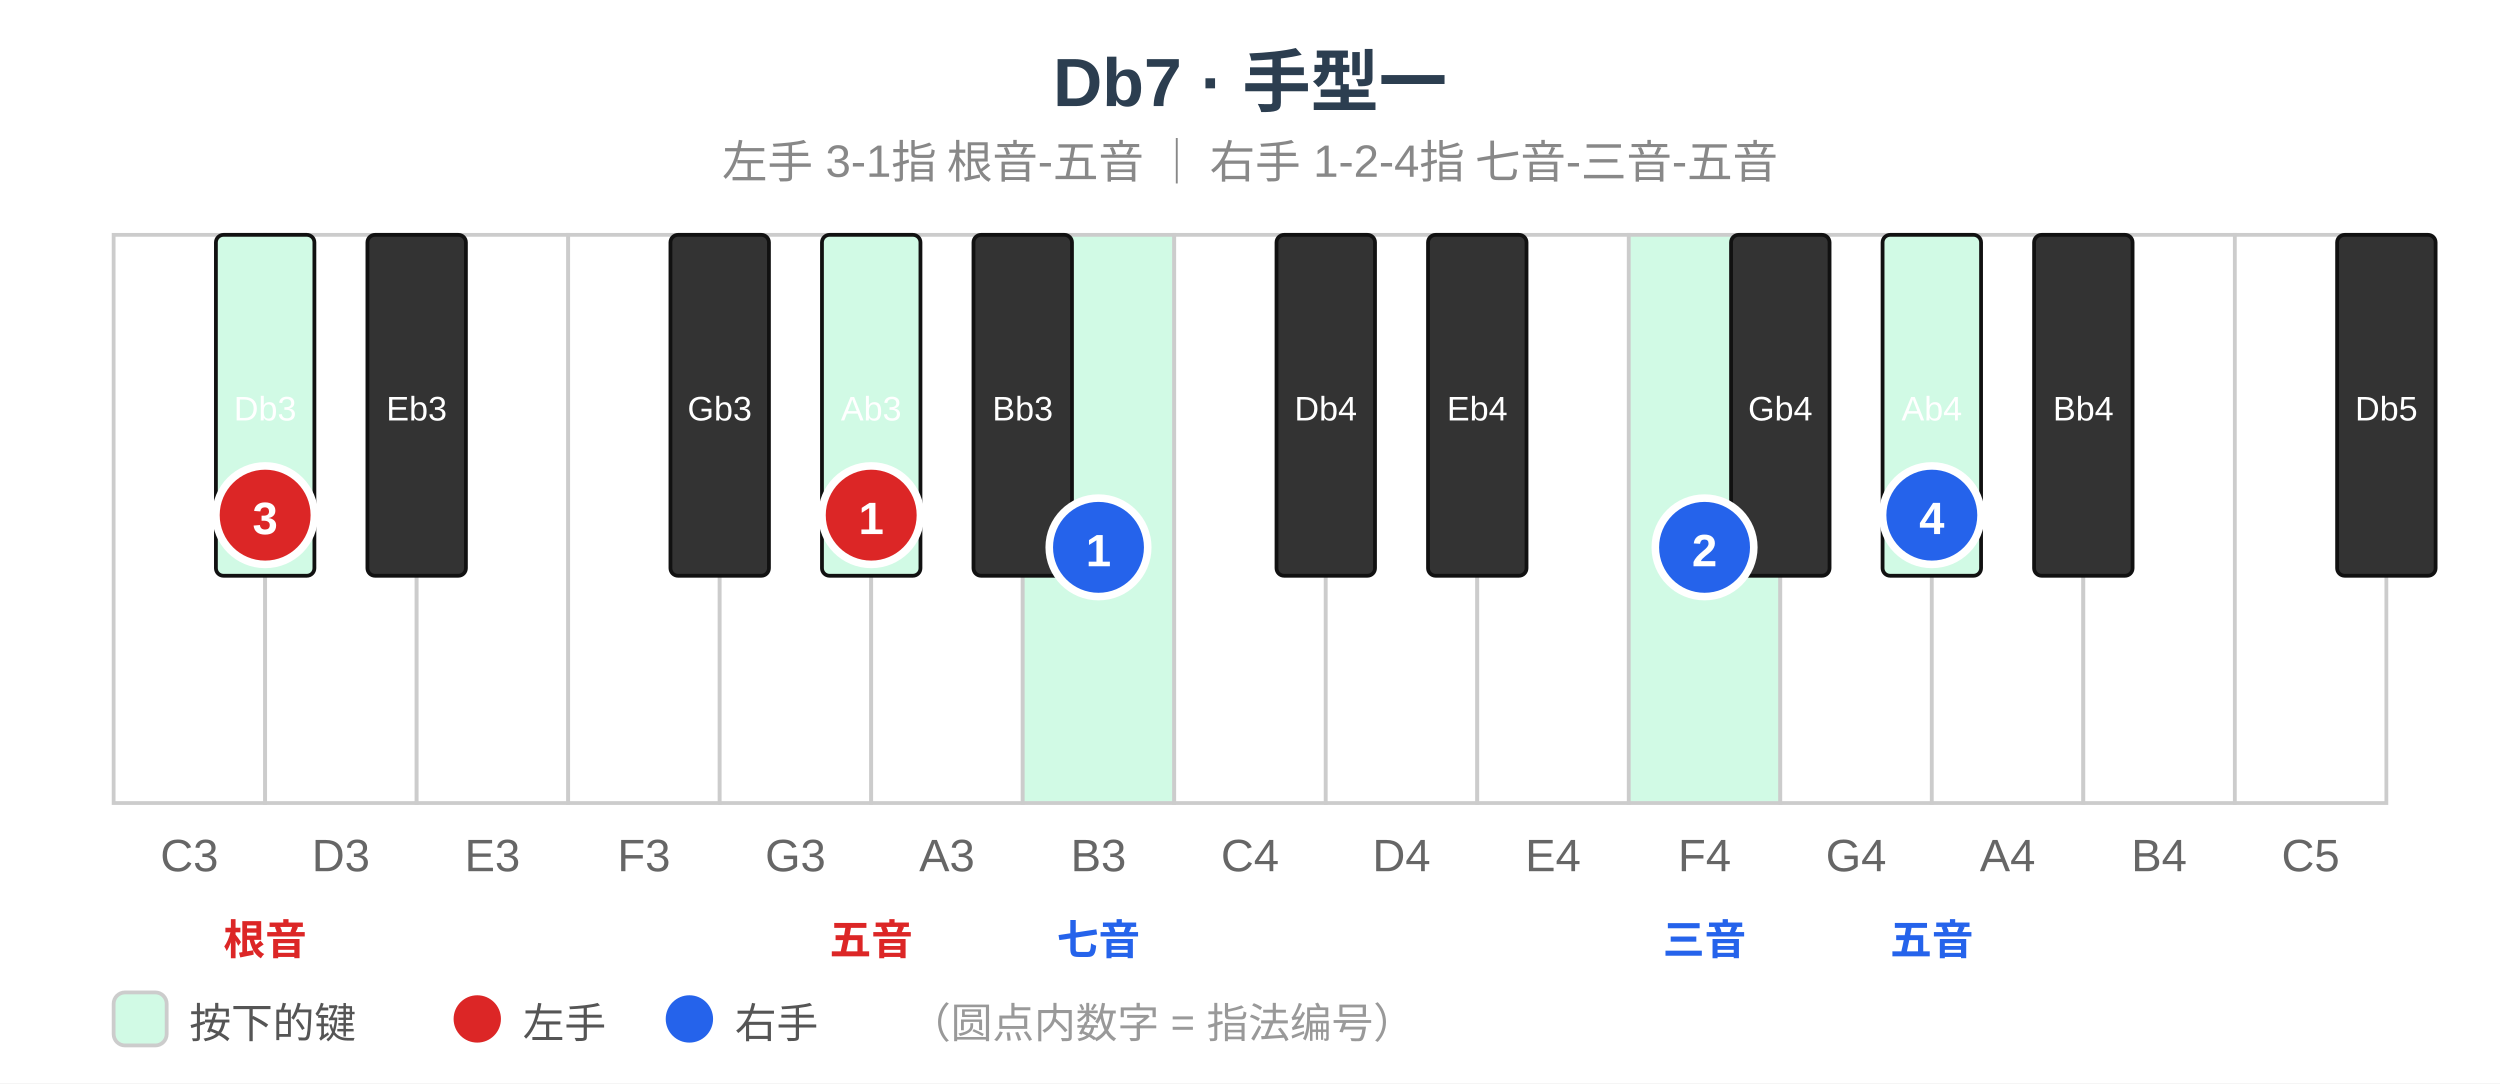
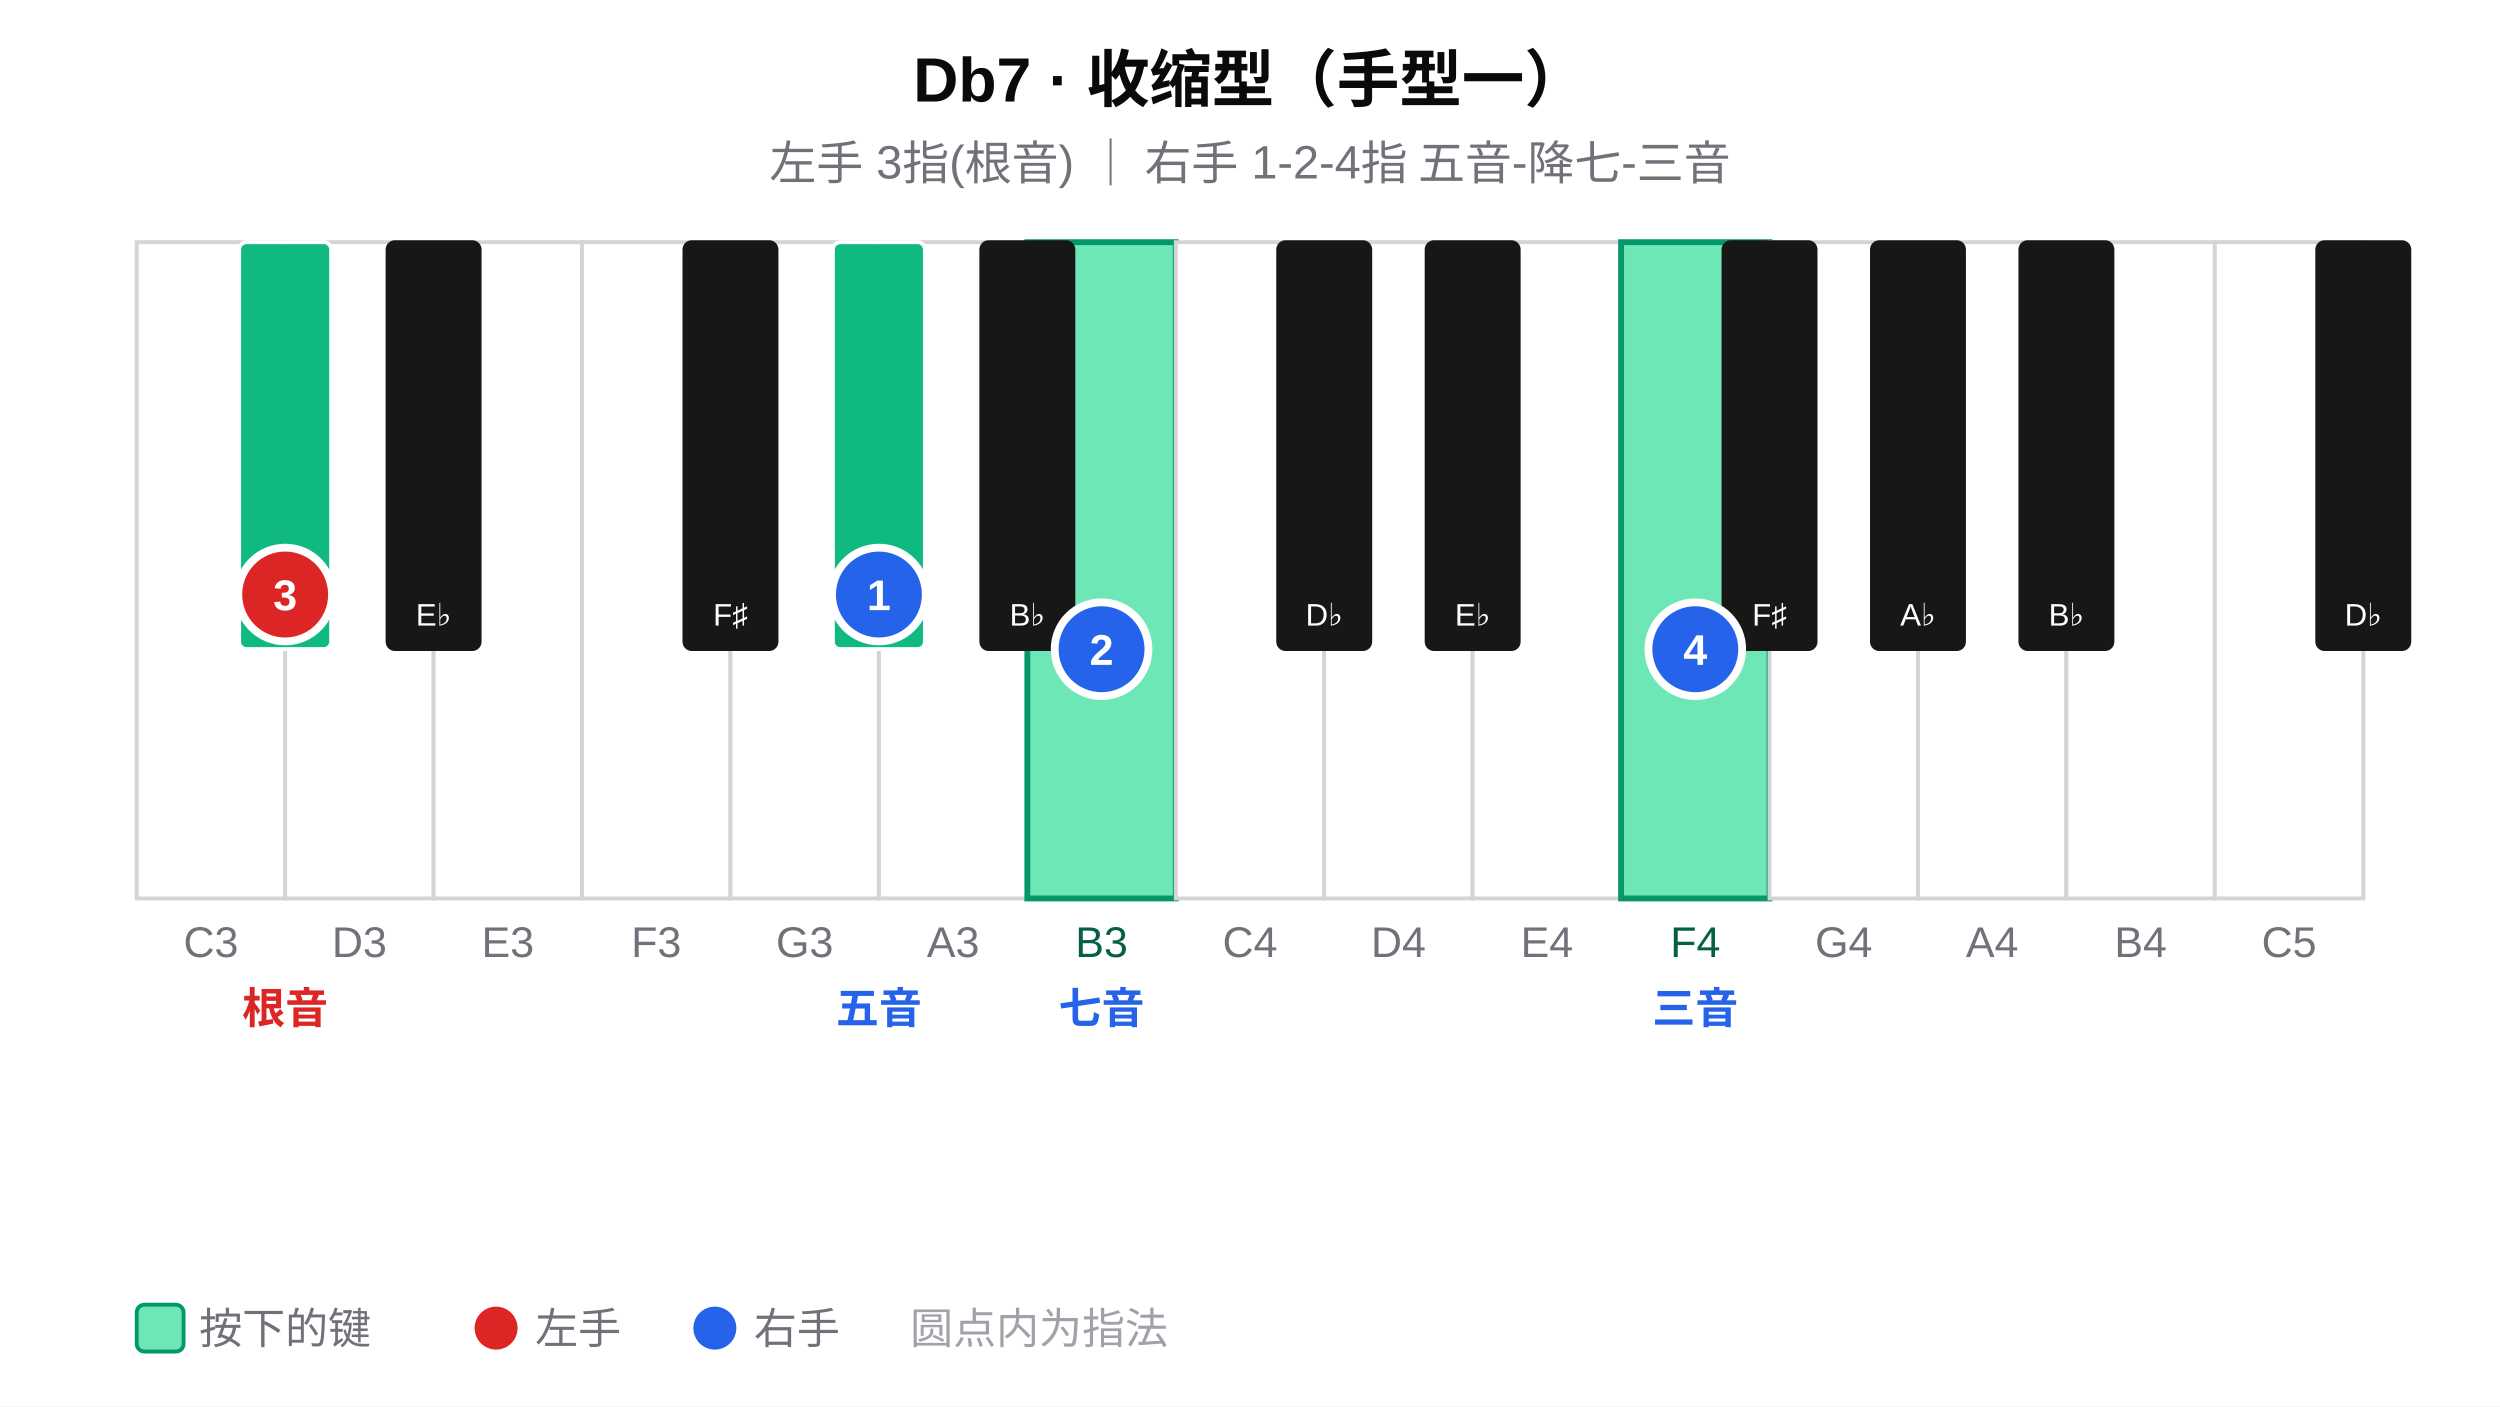
- <svg xmlns="http://www.w3.org/2000/svg" viewBox="0 0 660 286" width="660" height="286">
-   <rect width="660" height="286" fill="#ffffff" />
-   <text x="330.0" y="28" text-anchor="middle" font-family="Arial,sans-serif" font-size="18" font-weight="bold" fill="#2c3e50">Db7 · 手型一</text>
-   <text x="330.0" y="47" text-anchor="middle" font-family="Arial,sans-serif" font-size="12" fill="#888">左手 3-1指 根音-五音 ｜ 右手 1-2-4指 七音-三音-五音</text>
-   <rect x="30.0" y="62" width="40" height="150" fill="white" stroke="#ccc" stroke-width="1" />
-   <text x="50.0" y="230" text-anchor="middle" font-family="Arial,sans-serif" font-size="12" fill="#666">C3</text>
-   <rect x="70.0" y="62" width="40" height="150" fill="white" stroke="#ccc" stroke-width="1" />
-   <text x="90.0" y="230" text-anchor="middle" font-family="Arial,sans-serif" font-size="12" fill="#666">D3</text>
-   <rect x="110.0" y="62" width="40" height="150" fill="white" stroke="#ccc" stroke-width="1" />
-   <text x="130.0" y="230" text-anchor="middle" font-family="Arial,sans-serif" font-size="12" fill="#666">E3</text>
-   <rect x="150.0" y="62" width="40" height="150" fill="white" stroke="#ccc" stroke-width="1" />
-   <text x="170.0" y="230" text-anchor="middle" font-family="Arial,sans-serif" font-size="12" fill="#666">F3</text>
-   <rect x="190.0" y="62" width="40" height="150" fill="white" stroke="#ccc" stroke-width="1" />
-   <text x="210.0" y="230" text-anchor="middle" font-family="Arial,sans-serif" font-size="12" fill="#666">G3</text>
-   <rect x="230.0" y="62" width="40" height="150" fill="white" stroke="#ccc" stroke-width="1" />
-   <text x="250.0" y="230" text-anchor="middle" font-family="Arial,sans-serif" font-size="12" fill="#666">A3</text>
-   <rect x="270.0" y="62" width="40" height="150" fill="#d1fae5" stroke="#ccc" stroke-width="1" />
-   <text x="290.0" y="230" text-anchor="middle" font-family="Arial,sans-serif" font-size="12" fill="#666">B3</text>
-   <rect x="310.0" y="62" width="40" height="150" fill="white" stroke="#ccc" stroke-width="1" />
-   <text x="330.0" y="230" text-anchor="middle" font-family="Arial,sans-serif" font-size="12" fill="#666">C4</text>
-   <rect x="350.0" y="62" width="40" height="150" fill="white" stroke="#ccc" stroke-width="1" />
-   <text x="370.0" y="230" text-anchor="middle" font-family="Arial,sans-serif" font-size="12" fill="#666">D4</text>
-   <rect x="390.0" y="62" width="40" height="150" fill="white" stroke="#ccc" stroke-width="1" />
-   <text x="410.0" y="230" text-anchor="middle" font-family="Arial,sans-serif" font-size="12" fill="#666">E4</text>
-   <rect x="430.0" y="62" width="40" height="150" fill="#d1fae5" stroke="#ccc" stroke-width="1" />
-   <text x="450.0" y="230" text-anchor="middle" font-family="Arial,sans-serif" font-size="12" fill="#666">F4</text>
-   <rect x="470.0" y="62" width="40" height="150" fill="white" stroke="#ccc" stroke-width="1" />
-   <text x="490.0" y="230" text-anchor="middle" font-family="Arial,sans-serif" font-size="12" fill="#666">G4</text>
-   <rect x="510.0" y="62" width="40" height="150" fill="white" stroke="#ccc" stroke-width="1" />
-   <text x="530.0" y="230" text-anchor="middle" font-family="Arial,sans-serif" font-size="12" fill="#666">A4</text>
-   <rect x="550.0" y="62" width="40" height="150" fill="white" stroke="#ccc" stroke-width="1" />
-   <text x="570.0" y="230" text-anchor="middle" font-family="Arial,sans-serif" font-size="12" fill="#666">B4</text>
-   <rect x="590.0" y="62" width="40" height="150" fill="white" stroke="#ccc" stroke-width="1" />
-   <text x="610.0" y="230" text-anchor="middle" font-family="Arial,sans-serif" font-size="12" fill="#666">C5</text>
-   <rect x="57.0" y="62" width="26" height="90" fill="#d1fae5" stroke="#111" stroke-width="1" rx="2" />
-   <text x="70.0" y="111.0" text-anchor="middle" font-family="Arial,sans-serif" font-size="9" fill="#fff">Db3</text>
-   <rect x="97.0" y="62" width="26" height="90" fill="#333" stroke="#111" stroke-width="1" rx="2" />
-   <text x="110.0" y="111.0" text-anchor="middle" font-family="Arial,sans-serif" font-size="9" fill="#fff">Eb3</text>
-   <rect x="177.0" y="62" width="26" height="90" fill="#333" stroke="#111" stroke-width="1" rx="2" />
-   <text x="190.0" y="111.0" text-anchor="middle" font-family="Arial,sans-serif" font-size="9" fill="#fff">Gb3</text>
-   <rect x="217.0" y="62" width="26" height="90" fill="#d1fae5" stroke="#111" stroke-width="1" rx="2" />
-   <text x="230.0" y="111.0" text-anchor="middle" font-family="Arial,sans-serif" font-size="9" fill="#fff">Ab3</text>
-   <rect x="257.0" y="62" width="26" height="90" fill="#333" stroke="#111" stroke-width="1" rx="2" />
-   <text x="270.0" y="111.0" text-anchor="middle" font-family="Arial,sans-serif" font-size="9" fill="#fff">Bb3</text>
-   <rect x="337.0" y="62" width="26" height="90" fill="#333" stroke="#111" stroke-width="1" rx="2" />
-   <text x="350.0" y="111.0" text-anchor="middle" font-family="Arial,sans-serif" font-size="9" fill="#fff">Db4</text>
-   <rect x="377.0" y="62" width="26" height="90" fill="#333" stroke="#111" stroke-width="1" rx="2" />
-   <text x="390.0" y="111.0" text-anchor="middle" font-family="Arial,sans-serif" font-size="9" fill="#fff">Eb4</text>
-   <rect x="457.0" y="62" width="26" height="90" fill="#333" stroke="#111" stroke-width="1" rx="2" />
-   <text x="470.0" y="111.0" text-anchor="middle" font-family="Arial,sans-serif" font-size="9" fill="#fff">Gb4</text>
-   <rect x="497.0" y="62" width="26" height="90" fill="#d1fae5" stroke="#111" stroke-width="1" rx="2" />
-   <text x="510.0" y="111.0" text-anchor="middle" font-family="Arial,sans-serif" font-size="9" fill="#fff">Ab4</text>
-   <rect x="537.0" y="62" width="26" height="90" fill="#333" stroke="#111" stroke-width="1" rx="2" />
-   <text x="550.0" y="111.0" text-anchor="middle" font-family="Arial,sans-serif" font-size="9" fill="#fff">Bb4</text>
-   <rect x="617.0" y="62" width="26" height="90" fill="#333" stroke="#111" stroke-width="1" rx="2" />
-   <text x="630.0" y="111.0" text-anchor="middle" font-family="Arial,sans-serif" font-size="9" fill="#fff">Db5</text>
-   <circle cx="70.0" cy="136.0" r="13" fill="#dc2626" stroke="white" stroke-width="2" />
-   <text x="70.0" y="141.0" text-anchor="middle" font-family="Arial,sans-serif" font-size="12" font-weight="bold" fill="white">3</text>
-   <text x="70.0" y="252" text-anchor="middle" font-family="Arial,sans-serif" font-size="11" font-weight="bold" fill="#dc2626">根音</text>
-   <circle cx="230.0" cy="136.0" r="13" fill="#dc2626" stroke="white" stroke-width="2" />
-   <text x="230.0" y="141.0" text-anchor="middle" font-family="Arial,sans-serif" font-size="12" font-weight="bold" fill="white">1</text>
-   <text x="230.0" y="252" text-anchor="middle" font-family="Arial,sans-serif" font-size="11" font-weight="bold" fill="#dc2626">五音</text>
-   <circle cx="290.0" cy="144.5" r="13" fill="#2563eb" stroke="white" stroke-width="2" />
-   <text x="290.0" y="149.5" text-anchor="middle" font-family="Arial,sans-serif" font-size="12" font-weight="bold" fill="white">1</text>
-   <text x="290.0" y="252" text-anchor="middle" font-family="Arial,sans-serif" font-size="11" font-weight="bold" fill="#2563eb">七音</text>
-   <circle cx="450.0" cy="144.5" r="13" fill="#2563eb" stroke="white" stroke-width="2" />
-   <text x="450.0" y="149.5" text-anchor="middle" font-family="Arial,sans-serif" font-size="12" font-weight="bold" fill="white">2</text>
-   <text x="450.0" y="252" text-anchor="middle" font-family="Arial,sans-serif" font-size="11" font-weight="bold" fill="#2563eb">三音</text>
-   <circle cx="510.0" cy="136.0" r="13" fill="#2563eb" stroke="white" stroke-width="2" />
-   <text x="510.0" y="141.0" text-anchor="middle" font-family="Arial,sans-serif" font-size="12" font-weight="bold" fill="white">4</text>
-   <text x="510.0" y="252" text-anchor="middle" font-family="Arial,sans-serif" font-size="11" font-weight="bold" fill="#2563eb">五音</text>
-   <rect x="30.0" y="262" width="14" height="14" rx="3" fill="#d1fae5" stroke="#ccc" stroke-width="1" />
-   <text x="50.0" y="274" font-family="Arial,sans-serif" font-size="11" fill="#555">按下的键</text>
-   <circle cx="126.0" cy="269" r="7" fill="#dc2626" stroke="white" stroke-width="1.5" />
-   <text x="138.0" y="274" font-family="Arial,sans-serif" font-size="11" fill="#555">左手</text>
-   <circle cx="182.0" cy="269" r="7" fill="#2563eb" stroke="white" stroke-width="1.5" />
-   <text x="194.0" y="274" font-family="Arial,sans-serif" font-size="11" fill="#555">右手</text>
-   <text x="240.0" y="274" font-family="Arial,sans-serif" font-size="11" fill="#999">（圆点内数字 = 指法编号）</text>
+ <svg xmlns="http://www.w3.org/2000/svg" viewBox="0 0 640 360" width="640" height="360">
+   <rect width="640" height="360" fill="#FFFFFF" />
+   <text x="320.0" y="26" text-anchor="middle" font-family="Arial, Helvetica, sans-serif" font-size="16" font-weight="bold" fill="#0A0A0A">Db7 · 收缩型（手型一）</text>
+   <text x="320.0" y="46" text-anchor="middle" font-family="Arial, Helvetica, sans-serif" font-size="12" fill="#71717A">左手 3指(根音) ｜ 右手 1-2-4指 五音-降七-三音</text>
+   <rect x="35.00" y="62.00" width="38.00" height="168.00" rx="0" ry="0" fill="#FFFFFF" stroke="#D4D4D8" stroke-width="1" />
+   <text x="54.00" y="245.00" text-anchor="middle" font-family="Arial, Helvetica, sans-serif" font-size="11" fill="#71717A">C3</text>
+   <rect x="73.00" y="62.00" width="38.00" height="168.00" rx="0" ry="0" fill="#FFFFFF" stroke="#D4D4D8" stroke-width="1" />
+   <text x="92.00" y="245.00" text-anchor="middle" font-family="Arial, Helvetica, sans-serif" font-size="11" fill="#71717A">D3</text>
+   <rect x="111.00" y="62.00" width="38.00" height="168.00" rx="0" ry="0" fill="#FFFFFF" stroke="#D4D4D8" stroke-width="1" />
+   <text x="130.00" y="245.00" text-anchor="middle" font-family="Arial, Helvetica, sans-serif" font-size="11" fill="#71717A">E3</text>
+   <rect x="149.00" y="62.00" width="38.00" height="168.00" rx="0" ry="0" fill="#FFFFFF" stroke="#D4D4D8" stroke-width="1" />
+   <text x="168.00" y="245.00" text-anchor="middle" font-family="Arial, Helvetica, sans-serif" font-size="11" fill="#71717A">F3</text>
+   <rect x="187.00" y="62.00" width="38.00" height="168.00" rx="0" ry="0" fill="#FFFFFF" stroke="#D4D4D8" stroke-width="1" />
+   <text x="206.00" y="245.00" text-anchor="middle" font-family="Arial, Helvetica, sans-serif" font-size="11" fill="#71717A">G3</text>
+   <rect x="225.00" y="62.00" width="38.00" height="168.00" rx="0" ry="0" fill="#FFFFFF" stroke="#D4D4D8" stroke-width="1" />
+   <text x="244.00" y="245.00" text-anchor="middle" font-family="Arial, Helvetica, sans-serif" font-size="11" fill="#71717A">A3</text>
+   <rect x="263.00" y="62.00" width="38.00" height="168.00" rx="0" ry="0" fill="#6EE7B7" stroke="#059669" stroke-width="1.5" />
+   <text x="282.00" y="245.00" text-anchor="middle" font-family="Arial, Helvetica, sans-serif" font-size="11" fill="#065F46">B3</text>
+   <rect x="301.00" y="62.00" width="38.00" height="168.00" rx="0" ry="0" fill="#FFFFFF" stroke="#D4D4D8" stroke-width="1" />
+   <text x="320.00" y="245.00" text-anchor="middle" font-family="Arial, Helvetica, sans-serif" font-size="11" fill="#71717A">C4</text>
+   <rect x="339.00" y="62.00" width="38.00" height="168.00" rx="0" ry="0" fill="#FFFFFF" stroke="#D4D4D8" stroke-width="1" />
+   <text x="358.00" y="245.00" text-anchor="middle" font-family="Arial, Helvetica, sans-serif" font-size="11" fill="#71717A">D4</text>
+   <rect x="377.00" y="62.00" width="38.00" height="168.00" rx="0" ry="0" fill="#FFFFFF" stroke="#D4D4D8" stroke-width="1" />
+   <text x="396.00" y="245.00" text-anchor="middle" font-family="Arial, Helvetica, sans-serif" font-size="11" fill="#71717A">E4</text>
+   <rect x="415.00" y="62.00" width="38.00" height="168.00" rx="0" ry="0" fill="#6EE7B7" stroke="#059669" stroke-width="1.5" />
+   <text x="434.00" y="245.00" text-anchor="middle" font-family="Arial, Helvetica, sans-serif" font-size="11" fill="#065F46">F4</text>
+   <rect x="453.00" y="62.00" width="38.00" height="168.00" rx="0" ry="0" fill="#FFFFFF" stroke="#D4D4D8" stroke-width="1" />
+   <text x="472.00" y="245.00" text-anchor="middle" font-family="Arial, Helvetica, sans-serif" font-size="11" fill="#71717A">G4</text>
+   <rect x="491.00" y="62.00" width="38.00" height="168.00" rx="0" ry="0" fill="#FFFFFF" stroke="#D4D4D8" stroke-width="1" />
+   <text x="510.00" y="245.00" text-anchor="middle" font-family="Arial, Helvetica, sans-serif" font-size="11" fill="#71717A">A4</text>
+   <rect x="529.00" y="62.00" width="38.00" height="168.00" rx="0" ry="0" fill="#FFFFFF" stroke="#D4D4D8" stroke-width="1" />
+   <text x="548.00" y="245.00" text-anchor="middle" font-family="Arial, Helvetica, sans-serif" font-size="11" fill="#71717A">B4</text>
+   <rect x="567.00" y="62.00" width="38.00" height="168.00" rx="0" ry="0" fill="#FFFFFF" stroke="#D4D4D8" stroke-width="1" />
+   <text x="586.00" y="245.00" text-anchor="middle" font-family="Arial, Helvetica, sans-serif" font-size="11" fill="#71717A">C5</text>
+   <rect x="61.22" y="62.00" width="23.56" height="104.16" rx="1.88" fill="#10B981" stroke="#FFFFFF" stroke-width="1" />
+   <text x="73.00" y="160.16" text-anchor="middle" font-family="Arial, Helvetica, sans-serif" font-size="8" fill="#FFFFFF">D♭</text>
+   <rect x="99.22" y="62.00" width="23.56" height="104.16" rx="1.88" fill="#171717" stroke="#171717" stroke-width="1" />
+   <text x="111.00" y="160.16" text-anchor="middle" font-family="Arial, Helvetica, sans-serif" font-size="8" fill="#FFFFFF">E♭</text>
+   <rect x="175.22" y="62.00" width="23.56" height="104.16" rx="1.88" fill="#171717" stroke="#171717" stroke-width="1" />
+   <text x="187.00" y="160.16" text-anchor="middle" font-family="Arial, Helvetica, sans-serif" font-size="8" fill="#FFFFFF">F♯</text>
+   <rect x="213.22" y="62.00" width="23.56" height="104.16" rx="1.88" fill="#10B981" stroke="#FFFFFF" stroke-width="1" />
+   <text x="225.00" y="160.16" text-anchor="middle" font-family="Arial, Helvetica, sans-serif" font-size="8" fill="#FFFFFF">A♭</text>
+   <rect x="251.22" y="62.00" width="23.56" height="104.16" rx="1.88" fill="#171717" stroke="#171717" stroke-width="1" />
+   <text x="263.00" y="160.16" text-anchor="middle" font-family="Arial, Helvetica, sans-serif" font-size="8" fill="#FFFFFF">B♭</text>
+   <rect x="327.22" y="62.00" width="23.56" height="104.16" rx="1.88" fill="#171717" stroke="#171717" stroke-width="1" />
+   <text x="339.00" y="160.16" text-anchor="middle" font-family="Arial, Helvetica, sans-serif" font-size="8" fill="#FFFFFF">D♭</text>
+   <rect x="365.22" y="62.00" width="23.56" height="104.16" rx="1.88" fill="#171717" stroke="#171717" stroke-width="1" />
+   <text x="377.00" y="160.16" text-anchor="middle" font-family="Arial, Helvetica, sans-serif" font-size="8" fill="#FFFFFF">E♭</text>
+   <rect x="441.22" y="62.00" width="23.56" height="104.16" rx="1.88" fill="#171717" stroke="#171717" stroke-width="1" />
+   <text x="453.00" y="160.16" text-anchor="middle" font-family="Arial, Helvetica, sans-serif" font-size="8" fill="#FFFFFF">F♯</text>
+   <rect x="479.22" y="62.00" width="23.56" height="104.16" rx="1.88" fill="#171717" stroke="#171717" stroke-width="1" />
+   <text x="491.00" y="160.16" text-anchor="middle" font-family="Arial, Helvetica, sans-serif" font-size="8" fill="#FFFFFF">A♭</text>
+   <rect x="517.22" y="62.00" width="23.56" height="104.16" rx="1.88" fill="#171717" stroke="#171717" stroke-width="1" />
+   <text x="529.00" y="160.16" text-anchor="middle" font-family="Arial, Helvetica, sans-serif" font-size="8" fill="#FFFFFF">B♭</text>
+   <rect x="593.22" y="62.00" width="23.56" height="104.16" rx="1.88" fill="#171717" stroke="#171717" stroke-width="1" />
+   <text x="605.00" y="160.16" text-anchor="middle" font-family="Arial, Helvetica, sans-serif" font-size="8" fill="#FFFFFF">D♭</text>
+   <circle cx="73.0" cy="152.2" r="12" fill="#DC2626" stroke="#FFFFFF" stroke-width="2" />
+   <text x="73.0" y="156.2" text-anchor="middle" font-family="Arial, Helvetica, sans-serif" font-size="11" font-weight="bold" fill="#FFFFFF">3</text>
+   <text x="73.0" y="262" text-anchor="middle" font-family="Arial, Helvetica, sans-serif" font-size="11" font-weight="bold" fill="#DC2626">根音</text>
+   <circle cx="225.0" cy="152.2" r="12" fill="#2563EB" stroke="#FFFFFF" stroke-width="2" />
+   <text x="225.0" y="156.2" text-anchor="middle" font-family="Arial, Helvetica, sans-serif" font-size="11" font-weight="bold" fill="#FFFFFF">1</text>
+   <text x="225.0" y="262" text-anchor="middle" font-family="Arial, Helvetica, sans-serif" font-size="11" font-weight="bold" fill="#2563EB">五音</text>
+   <circle cx="282.0" cy="166.2" r="12" fill="#2563EB" stroke="#FFFFFF" stroke-width="2" />
+   <text x="282.0" y="170.2" text-anchor="middle" font-family="Arial, Helvetica, sans-serif" font-size="11" font-weight="bold" fill="#FFFFFF">2</text>
+   <text x="282.0" y="262" text-anchor="middle" font-family="Arial, Helvetica, sans-serif" font-size="11" font-weight="bold" fill="#2563EB">七音</text>
+   <circle cx="434.0" cy="166.2" r="12" fill="#2563EB" stroke="#FFFFFF" stroke-width="2" />
+   <text x="434.0" y="170.2" text-anchor="middle" font-family="Arial, Helvetica, sans-serif" font-size="11" font-weight="bold" fill="#FFFFFF">4</text>
+   <text x="434.0" y="262" text-anchor="middle" font-family="Arial, Helvetica, sans-serif" font-size="11" font-weight="bold" fill="#2563EB">三音</text>
+   <rect x="35.0" y="334" width="12" height="12" rx="2" fill="#6EE7B7" stroke="#059669" stroke-width="1" />
+   <text x="51.0" y="344" font-family="Arial, Helvetica, sans-serif" font-size="11" fill="#71717A">按下的键</text>
+   <circle cx="127.0" cy="340" r="6" fill="#DC2626" stroke="#FFFFFF" stroke-width="1" />
+   <text x="137.0" y="344" font-family="Arial, Helvetica, sans-serif" font-size="11" fill="#71717A">左手</text>
+   <circle cx="183.0" cy="340" r="6" fill="#2563EB" stroke="#FFFFFF" stroke-width="1" />
+   <text x="193.0" y="344" font-family="Arial, Helvetica, sans-serif" font-size="11" fill="#71717A">右手</text>
+   <text x="233.0" y="344" font-family="Arial, Helvetica, sans-serif" font-size="11" fill="#A1A1AA">圆点内为指法</text>
</svg>
